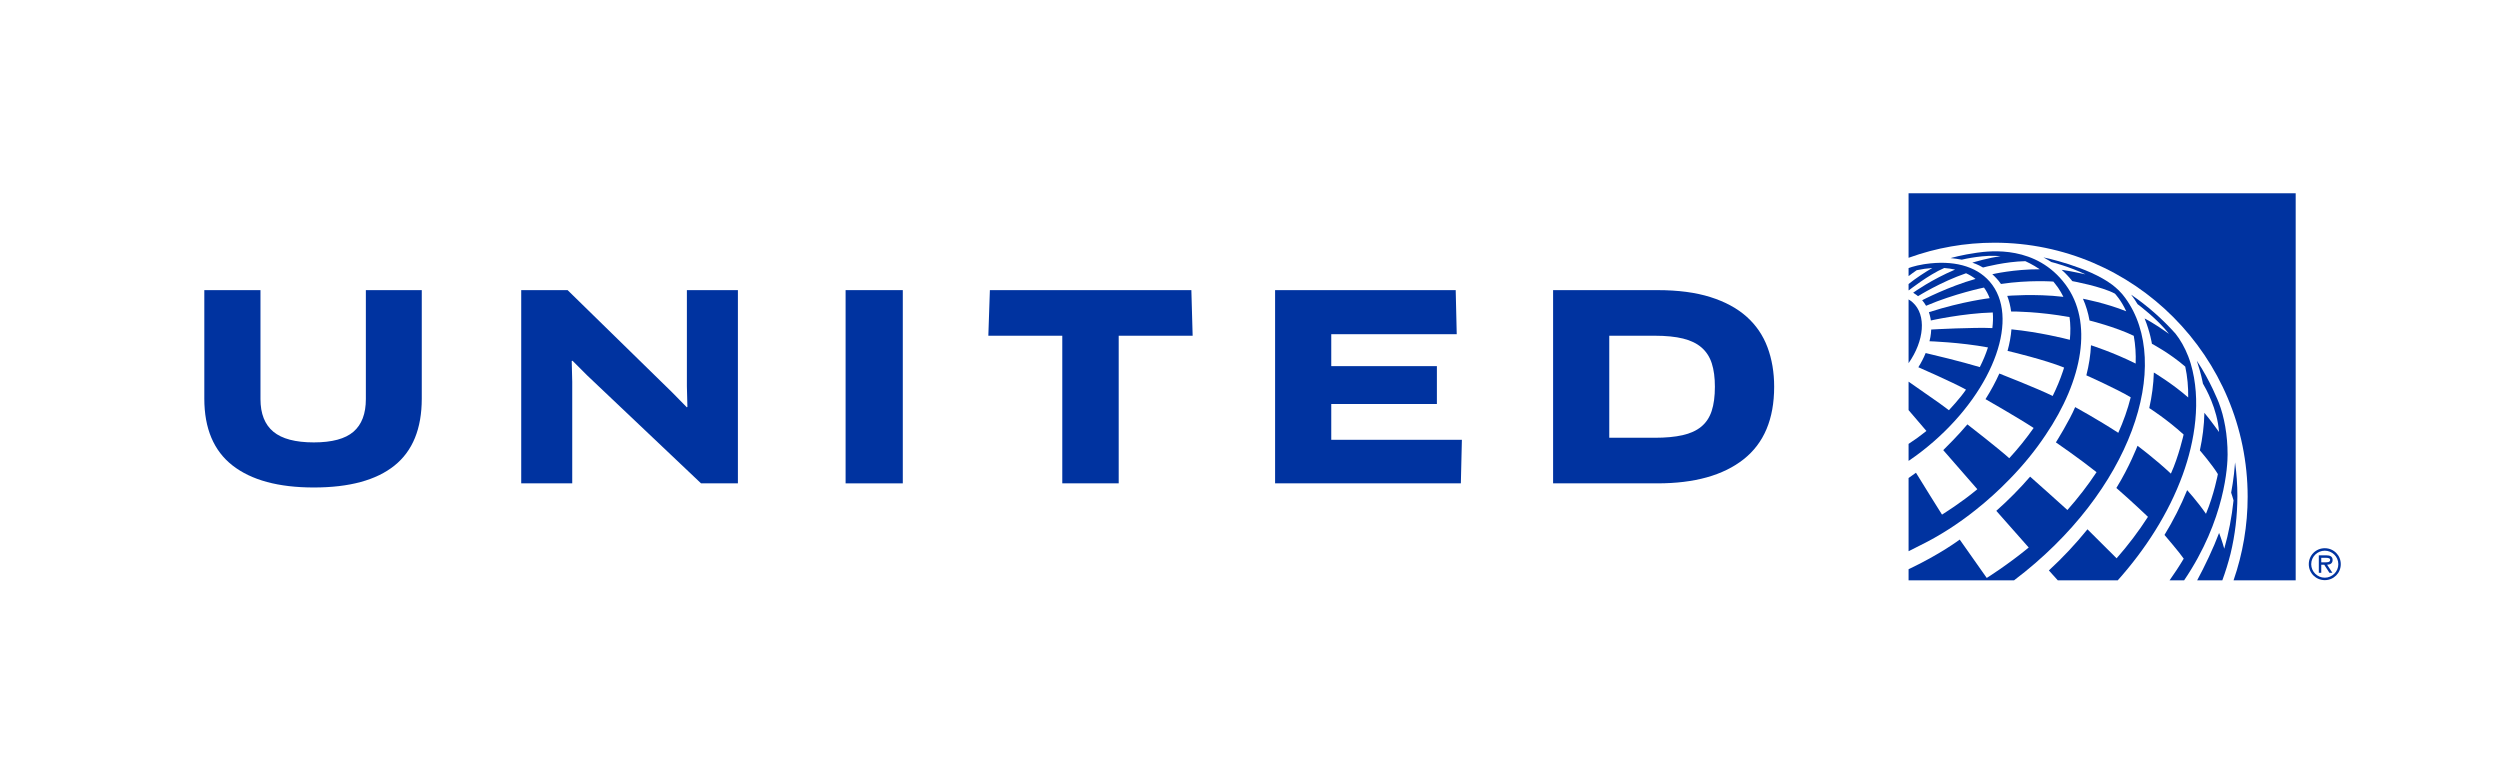
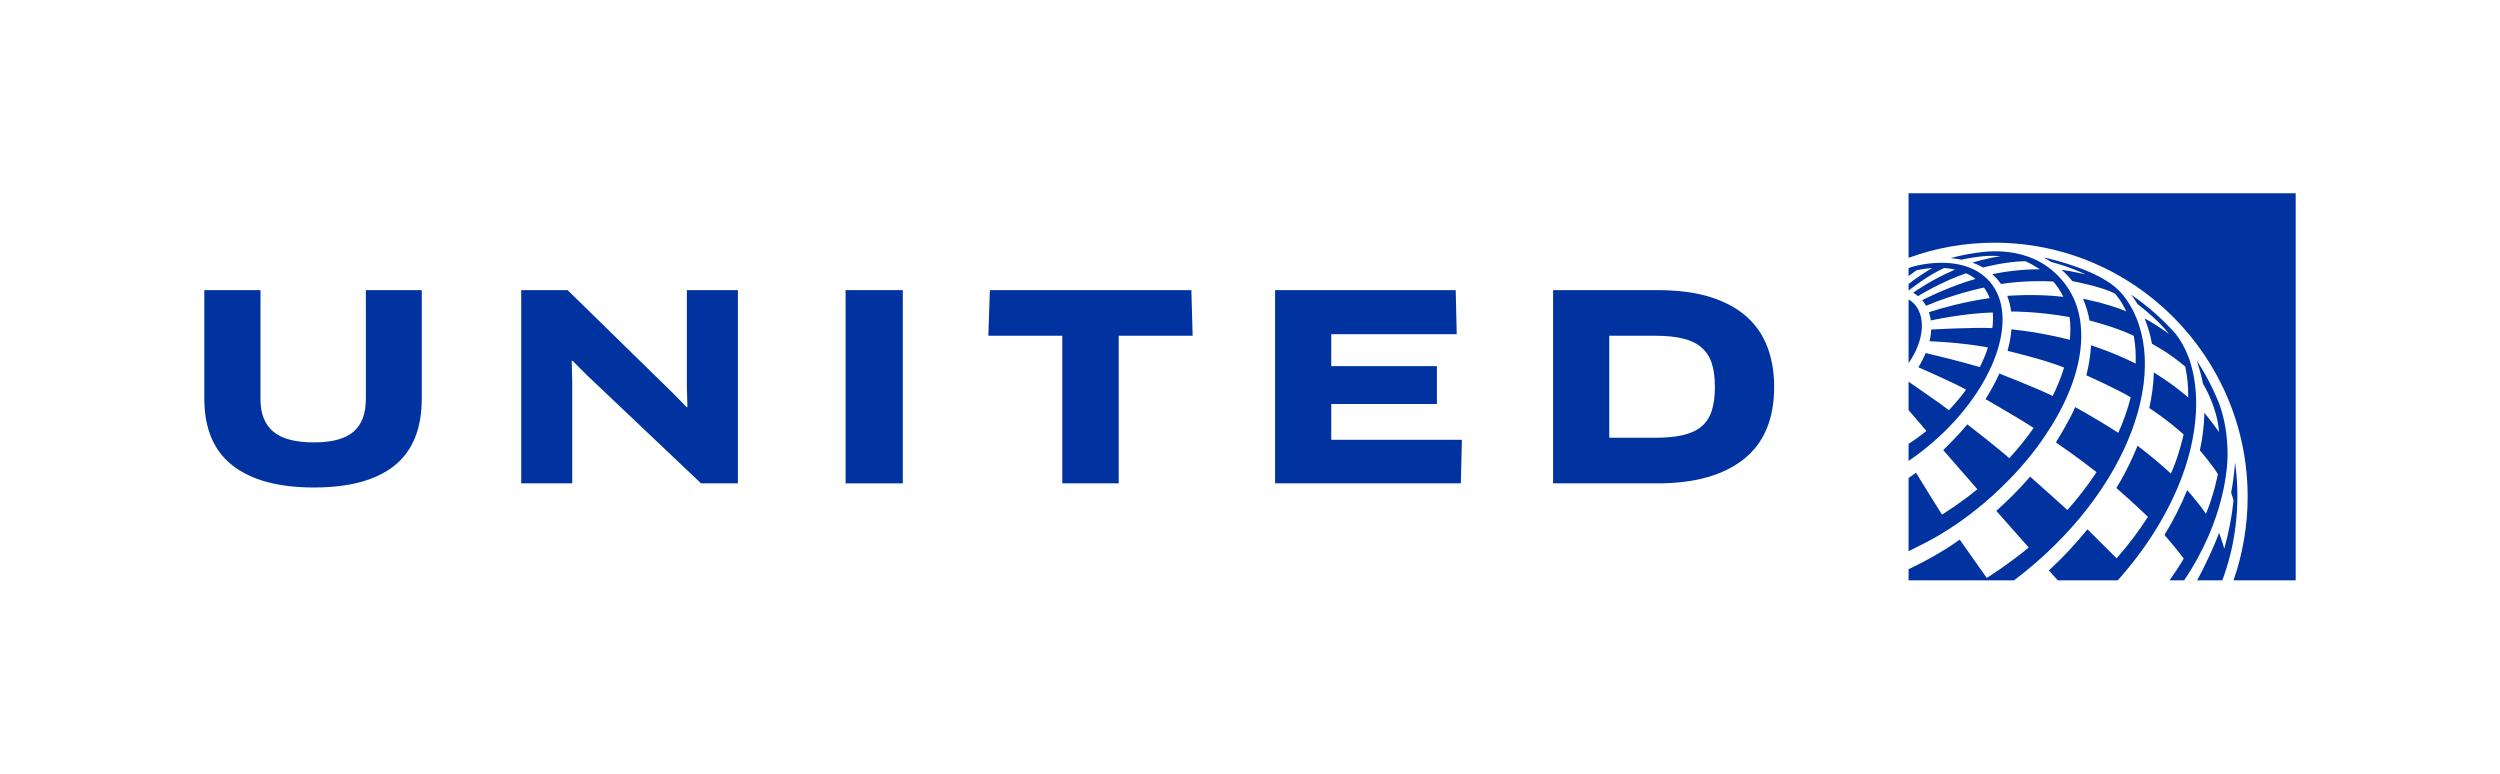
<svg xmlns="http://www.w3.org/2000/svg" version="1.1" id="svg2" xml:space="preserve" width="568.478" height="175.908" viewBox="0 0 1402.44 433.968">
  <defs id="defs6">
    <clipPath clipPathUnits="userSpaceOnUse" id="clipPath18">
      <path d="M 0,325.476 H 1051.831 V 0 H 0 Z" id="path16" />
    </clipPath>
  </defs>
  <g id="g10" transform="matrix(1.333333,0,0,-1.333333,0,433.968)">
    <g id="g12">
      <g id="g14" clip-path="url(#clipPath18)">
-         <g id="g20" transform="translate(978.115,94.8252)">
-           <path d="m 0,0 c -3.76,0 -6.732,-2.983 -6.732,-6.719 0,-3.738 2.972,-6.715 6.732,-6.715 3.75,0 6.729,2.977 6.729,6.715 C 6.729,-2.983 3.75,0 0,0 m 0,-12.406 c -3.08,0 -5.711,2.516 -5.711,5.687 0,3.175 2.631,5.678 5.711,5.678 3.072,0 5.693,-2.503 5.693,-5.678 0,-3.171 -2.621,-5.687 -5.693,-5.687" style="fill:#0033a0;fill-opacity:1;fill-rule:nonzero;stroke:none" id="path22" />
-         </g>
-         <g id="g24" transform="translate(981.4067,89.8867)">
-           <path d="m 0,0 c 0,1.582 -1.281,1.942 -2.617,1.942 h -3.191 v -7.348 h 1.03 v 3.394 h 1.248 l 2.19,-3.394 h 1.241 l -2.214,3.394 C -1.007,-1.974 0,-1.451 0,0 m -3.53,-0.99 h -1.248 v 1.894 h 1.958 c 0.8,0 1.791,-0.133 1.791,-0.885 0,-1.171 -1.609,-1.009 -2.501,-1.009" style="fill:#0033a0;fill-opacity:1;fill-rule:nonzero;stroke:none" id="path26" />
-         </g>
+         <g id="g20" transform="translate(978.115,94.8252)" />
+         <g id="g24" transform="translate(981.4067,89.8867)" />
        <g id="g28" transform="translate(934.9999,81.3001)">
          <path d="M 0,0 C 1.312,3.561 2.497,7.363 3.471,11.228 5.362,19.072 6.34,27.196 6.34,35.472 6.34,40.249 6.009,44.975 5.372,49.626 4.903,42.849 3.721,36.91 3.721,36.91 3.999,36.015 4.491,34.545 4.72,33.638 L 4.719,33.634 C 3.987,26.639 2.666,19.843 0.816,13.307 -0.074,16.59 -1.269,19.75 -1.346,19.954 -1.348,19.958 -1.349,19.962 -1.35,19.965 -3.748,13.575 -7.332,6.051 -10.587,0 Z" style="fill:#0033a0;fill-opacity:1;fill-rule:nonzero;stroke:none" id="path30" />
        </g>
        <g id="g32" transform="translate(912.804,81.3001)">
          <path d="m 0,0 h 6.12 c 17.422,25.735 18.298,48.543 18.298,52.913 0,8.255 -1.387,15.84 -3.705,21.846 0,0 -3.616,9.334 -9.245,17.64 0.615,-1.856 1.795,-5.619 2.448,-8.98 0.043,-0.224 0.078,-0.422 0.109,-0.605 1.109,-1.849 6.111,-10.668 6.78,-20.366 0.001,-0.017 0.002,-0.029 0.002,-0.029 0,0 -3.534,4.95 -6.155,8.078 -0.094,-5.331 -0.786,-10.665 -1.902,-15.817 0,0 5.236,-6.064 7.579,-9.975 0,0 -1.593,-8.53 -5.009,-16.704 -3.475,5.054 -7.914,9.963 -7.914,9.963 -2.597,-6.42 -5.886,-12.88 -9.538,-18.854 0,0 6.635,-7.764 8.091,-9.978 C 4.01,5.852 2.11,2.996 0,0" style="fill:#0033a0;fill-opacity:1;fill-rule:nonzero;stroke:none" id="path34" />
        </g>
        <g id="g36" transform="translate(890.9969,81.3001)">
          <path d="m 0,0 c 11.562,12.931 21.414,28.142 27.332,44.429 5.135,14.13 7.931,31.388 3.384,46.738 -0.305,1.013 -0.647,2.034 -1.046,3.061 -1.453,3.754 -3.338,7.028 -5.389,9.6 -5.529,6.18 -11.79,11.687 -18.652,16.375 1.009,-1.3 1.93,-2.639 2.728,-3.997 0,0 8.354,-6.197 13.204,-12.493 -6.222,4.432 -9.744,6.226 -10.201,6.453 -0.017,0.008 -0.036,0.016 -0.052,0.025 2.363,-5.825 3.074,-10.649 3.075,-10.657 0,0 7.382,-3.852 14.028,-9.607 0.92,-4.255 1.3,-8.615 1.238,-12.98 -6.698,5.893 -14.45,10.495 -14.45,10.495 -0.142,-4.99 -0.832,-10.044 -1.929,-14.957 0,0 7.32,-4.635 14.453,-11.133 0,0 -2.048,-9.208 -5.353,-16.449 -6.844,6.371 -13.517,11.329 -14.043,11.717 0,0 -3.398,-8.86 -8.901,-17.752 C 6.278,32.907 12.718,26.728 12.718,26.728 8.784,20.59 4.332,14.746 -0.47,9.282 L -0.472,9.277 -12.729,21.482 C -17.709,15.32 -23.169,9.514 -28.967,4.17 -28.692,3.86 -26.221,1.121 -25.21,0 Z" style="fill:#0033a0;fill-opacity:1;fill-rule:nonzero;stroke:none" id="path38" />
        </g>
        <g id="g40" transform="translate(894.1418,200.1403)">
          <path d="m 0,0 c -0.793,1.084 -1.69,2.189 -2.719,3.173 -0.902,0.861 -1.782,1.638 -2.708,2.336 -10.199,7.689 -28.968,11.534 -28.968,11.534 1.791,-0.955 3.282,-1.934 3.291,-1.941 0.09,-0.022 7.657,-1.919 14.369,-5.202 0,0 -6.106,1.387 -10.022,1.927 1.619,-1.422 3.157,-3.059 4.505,-4.769 0,0 12.454,-2.272 17.922,-5.27 0,0 2.617,-2.693 4.757,-7.417 -8.536,3.465 -18.202,5.272 -18.202,5.272 1.283,-2.875 2.202,-5.954 2.765,-9.158 0,0 10.627,-2.601 18.613,-6.435 0.69,-3.792 0.943,-7.712 0.797,-11.678 -9.432,4.729 -18.794,7.699 -18.794,7.699 -0.189,-4.088 -0.846,-8.325 -1.95,-12.653 0,0 12.877,-5.751 18.664,-9.242 -1.278,-5.112 -3.072,-10.119 -5.228,-14.94 -8.813,5.726 -18.142,10.818 -18.142,10.818 -2.343,-5.627 -8.107,-14.843 -8.107,-14.843 l 0.001,-10e-4 v 10e-4 l 0.005,-0.004 c 0.145,-0.1 9.738,-6.685 17.097,-12.529 -3.656,-5.54 -7.778,-10.861 -12.264,-15.919 -1.548,1.48 -15.69,14.034 -15.69,14.034 -4.268,-4.949 -9.021,-9.77 -14.224,-14.385 0,0 10e-4,-0.002 0.003,-0.003 l 13.632,-15.429 c 0.002,-0.001 0.003,-0.001 0.004,-0.002 l -10e-4,-0.002 c -8.843,-7.281 -17.658,-12.798 -17.658,-12.798 l -11.376,16.149 c 0,0 -8.004,-6.089 -21.514,-12.483 v -4.68 h 44.365 C 2.743,-81.373 20.316,-27.798 0,0" style="fill:#0033a0;fill-opacity:1;fill-rule:nonzero;stroke:none" id="path42" />
        </g>
        <g id="g44" transform="translate(869.024,205.762)">
          <path d="m 0,0 c -12.3,16.554 -31.551,14.189 -37.292,13.386 -6.306,-0.884 -11.073,-2.264 -11.073,-2.264 1.409,-0.132 3.327,-0.384 4.711,-0.659 1.021,0.24 9.872,2.258 16.305,1.415 0.01,0 0.019,-10e-4 0.019,-10e-4 -4.728,-0.513 -11.178,-2.463 -11.851,-2.669 -0.007,-0.002 -0.009,-0.006 -0.016,-0.009 0.007,-0.003 0.013,-0.006 0.02,-0.008 0.232,-0.068 2.091,-0.632 4.476,-2.031 0.697,0.187 9.455,2.51 17.807,2.674 V 9.832 c 0,0 3.086,-1.369 6.06,-3.41 -10.792,0.041 -19.726,-2.031 -19.968,-2.088 1.264,-1.121 2.521,-2.47 3.65,-4.091 11.83,1.772 22.038,1.004 22.038,1.004 0,0 1.388,-1.693 2.012,-2.603 0.788,-1.146 1.594,-2.57 2.219,-3.821 -12.074,1.412 -23.623,0.402 -23.631,0.402 0.797,-2.056 1.336,-4.255 1.631,-6.567 1.335,0.01 11.561,-0.009 24.586,-2.354 0.416,-2.986 0.458,-6.185 0.13,-9.561 -2.214,0.576 -12.908,3.247 -24.576,4.405 -0.235,-2.916 -0.79,-5.952 -1.643,-9.065 1.306,-0.308 15.722,-3.744 23.797,-7.015 -0.156,-0.507 -0.32,-1.016 -0.49,-1.528 -1.156,-3.467 -2.601,-6.948 -4.311,-10.418 -6.502,3.201 -22.446,9.434 -22.446,9.434 -1.594,-3.566 -3.543,-7.176 -5.821,-10.779 0,0 13.67,-7.801 20.254,-12.12 -3.04,-4.343 -6.473,-8.607 -10.259,-12.728 -4.774,4.283 -16.717,13.537 -17.619,14.235 -3.852,-4.586 -8.703,-9.409 -10.156,-10.835 l 14.332,-16.434 c -0.132,-0.119 -0.27,-0.24 -0.41,-0.362 -3.102,-2.571 -6.443,-4.991 -9.267,-6.931 -2.451,-1.665 -4.474,-2.955 -5.173,-3.405 -0.166,0.253 -9.55,15.236 -10.96,17.62 -1.031,-0.764 -2.07,-1.495 -3.109,-2.213 v -30.801 c 1.686,0.813 3.376,1.655 5.061,2.55 8.08,3.979 15.922,9.028 23.22,14.861 4.677,3.714 9.583,8.071 14.426,13.101 5.754,5.902 10.751,12.085 14.922,18.35 C 7.413,-40.003 11.647,-15.676 0,0" style="fill:#0033a0;fill-opacity:1;fill-rule:nonzero;stroke:none" id="path46" />
        </g>
        <g id="g48" transform="translate(837.1183,207.0095)">
          <path d="M 0,0 C -5.858,6.722 -15.606,9.024 -26.933,7.405 -27.241,7.359 -27.562,7.316 -27.851,7.267 -28.715,7.121 -29.59,6.945 -30.472,6.75 -32.221,6.344 -33.419,5.944 -34.119,5.673 v -3.39 c 1.116,0.879 2.254,1.716 3.427,2.502 2.257,0.483 4.45,0.791 6.564,0.929 -3.271,-1.867 -7.046,-4.399 -9.991,-6.738 v -2.609 l 0.102,-0.06 c 0,0 8.302,6.571 14.898,9.403 1.59,-0.115 3.113,-0.337 4.564,-0.67 -9.856,-4.181 -17.133,-9.367 -17.637,-9.731 1.011,-0.599 1.934,-1.35 2.055,-1.449 0.127,0.08 9.683,6.056 20.199,9.638 1.427,-0.652 2.806,-1.464 3.998,-2.383 -11.45,-3.218 -22.458,-8.964 -22.458,-8.964 0.62,-0.722 1.167,-1.502 1.639,-2.337 0.074,0.03 0.143,0.057 0.196,0.078 11.72,5.016 24.174,7.588 24.174,7.588 0.974,-1.334 1.776,-2.824 2.389,-4.466 0,0 -11.176,-1.278 -25.554,-5.889 0.635,-1.987 0.809,-3.48 0.81,-3.494 0,0 13.554,3.032 26.054,3.368 0.174,-2.008 0.112,-4.262 -0.176,-6.574 -7.403,0.39 -25.036,-0.548 -25.729,-0.602 0,0 -0.064,-2.541 -0.724,-4.931 0,0 12.884,-0.413 24.604,-2.599 -0.906,-2.806 -2.063,-5.574 -3.435,-8.276 -7.811,2.346 -19.664,5.195 -22.783,5.911 -0.821,-2.021 -1.852,-4.027 -3.075,-5.969 0,0 14.483,-6.321 20.041,-9.412 h 0.012 l -0.003,-0.006 c -2.412,-3.612 -7.194,-8.668 -7.194,-8.668 -1.387,1.038 -2.699,2.007 -3.936,2.914 -3.841,2.687 -9.539,6.677 -13.002,9.088 -0.017,0.011 -0.018,0.012 -0.029,0.019 v -11.976 l 7.511,-8.774 c -2.474,-1.994 -4.995,-3.811 -7.511,-5.442 v -7.146 c 0.093,0.06 0.185,0.119 0.276,0.18 3.431,2.336 6.821,4.939 10.123,7.812 C 2.196,-44.902 12.815,-14.702 0,0" style="fill:#0033a0;fill-opacity:1;fill-rule:nonzero;stroke:none" id="path50" />
        </g>
        <g id="g52" transform="translate(802.9998,172.6861)">
          <path d="M 0,0 C 6.62,9.426 7.578,20.244 1.765,25.525 1.218,26.021 0.626,26.446 0,26.813 Z" style="fill:#0033a0;fill-opacity:1;fill-rule:nonzero;stroke:none" id="path54" />
        </g>
        <g id="g56" transform="translate(839.1456,223.3611)">
          <path d="m 0,0 c 58.732,0 106.515,-47.963 106.515,-106.917 0,-11.957 -2.022,-23.854 -5.934,-35.144 h 26.145 V 20.815 H -36.149 V -6.352 l 0.127,0.046 C -24.459,-2.122 -12.339,0 0,0" style="fill:#0033a0;fill-opacity:1;fill-rule:nonzero;stroke:none" id="path58" />
        </g>
        <g id="g60" transform="translate(734.8466,192.2448)">
          <path d="m 0,0 c -3.976,3.54 -9.052,6.287 -15.23,8.238 -6.179,1.951 -13.603,2.926 -22.276,2.926 H -81.41 v -81.3 h 43.904 c 15.608,0 27.697,3.378 36.259,10.136 8.565,6.755 12.847,16.926 12.847,30.513 0,6.071 -0.94,11.618 -2.82,16.641 C 6.901,-7.823 3.974,-3.542 0,0 m -14.688,-39.676 c -0.905,-2.747 -2.367,-4.95 -4.391,-6.611 -2.024,-1.666 -4.645,-2.857 -7.86,-3.578 -3.215,-0.724 -7.1,-1.084 -11.651,-1.084 h -19.186 v 42.927 h 19.186 c 4.696,0 8.652,-0.399 11.87,-1.192 3.213,-0.798 5.816,-2.059 7.803,-3.795 1.987,-1.734 3.416,-3.956 4.284,-6.666 0.867,-2.712 1.299,-5.981 1.299,-9.812 0,-4.046 -0.453,-7.442 -1.354,-10.189" style="fill:#0033a0;fill-opacity:1;fill-rule:nonzero;stroke:none" id="path62" />
        </g>
        <g id="g64" transform="translate(560.1036,155.4961)">
          <path d="M 0,0 H 44.444 V 15.935 H 0 v 13.44 h 52.79 l -0.432,18.539 h -75.991 v -81.301 h 78.159 l 0.434,18.32 H 0 Z" style="fill:#0033a0;fill-opacity:1;fill-rule:nonzero;stroke:none" id="path66" />
        </g>
        <g id="g68" transform="translate(416.4731,203.4093)">
          <path d="m 0,0 -0.648,-19.186 h 31.11 V -81.3 h 23.739 v 62.114 h 31.11 L 84.771,0 Z" style="fill:#0033a0;fill-opacity:1;fill-rule:nonzero;stroke:none" id="path70" />
        </g>
        <path d="m 355.77,122.109 h 24.065 V 203.41 H 355.77 Z" style="fill:#0033a0;fill-opacity:1;fill-rule:nonzero;stroke:none" id="path72" />
        <g id="g74" transform="translate(288.9936,162.9768)">
          <path d="M 0,0 0.218,-8.673 0,-8.889 -6.179,-2.602 -50.188,40.433 h -19.513 v -81.301 h 21.463 V 1.84 l -0.215,8.782 0.323,0.108 6.181,-6.178 47.911,-45.42 H 21.465 V 40.433 H 0 Z" style="fill:#0033a0;fill-opacity:1;fill-rule:nonzero;stroke:none" id="path76" />
        </g>
        <g id="g78" transform="translate(153.927,157.5553)">
          <path d="m 0,0 c 0,-6.142 -1.735,-10.714 -5.203,-13.713 -3.468,-3 -9.035,-4.498 -16.694,-4.498 -7.733,0 -13.406,1.498 -17.019,4.498 -3.615,2.999 -5.421,7.571 -5.421,13.713 v 45.854 h -23.63 V 0.216 c 0,-12.573 3.956,-21.951 11.87,-28.131 7.913,-6.177 19.312,-9.266 34.2,-9.266 14.958,0 26.269,3.071 33.93,9.213 7.659,6.143 11.491,15.54 11.491,28.184 V 45.854 H 0 Z" style="fill:#0033a0;fill-opacity:1;fill-rule:nonzero;stroke:none" id="path80" />
        </g>
      </g>
    </g>
  </g>
</svg>
